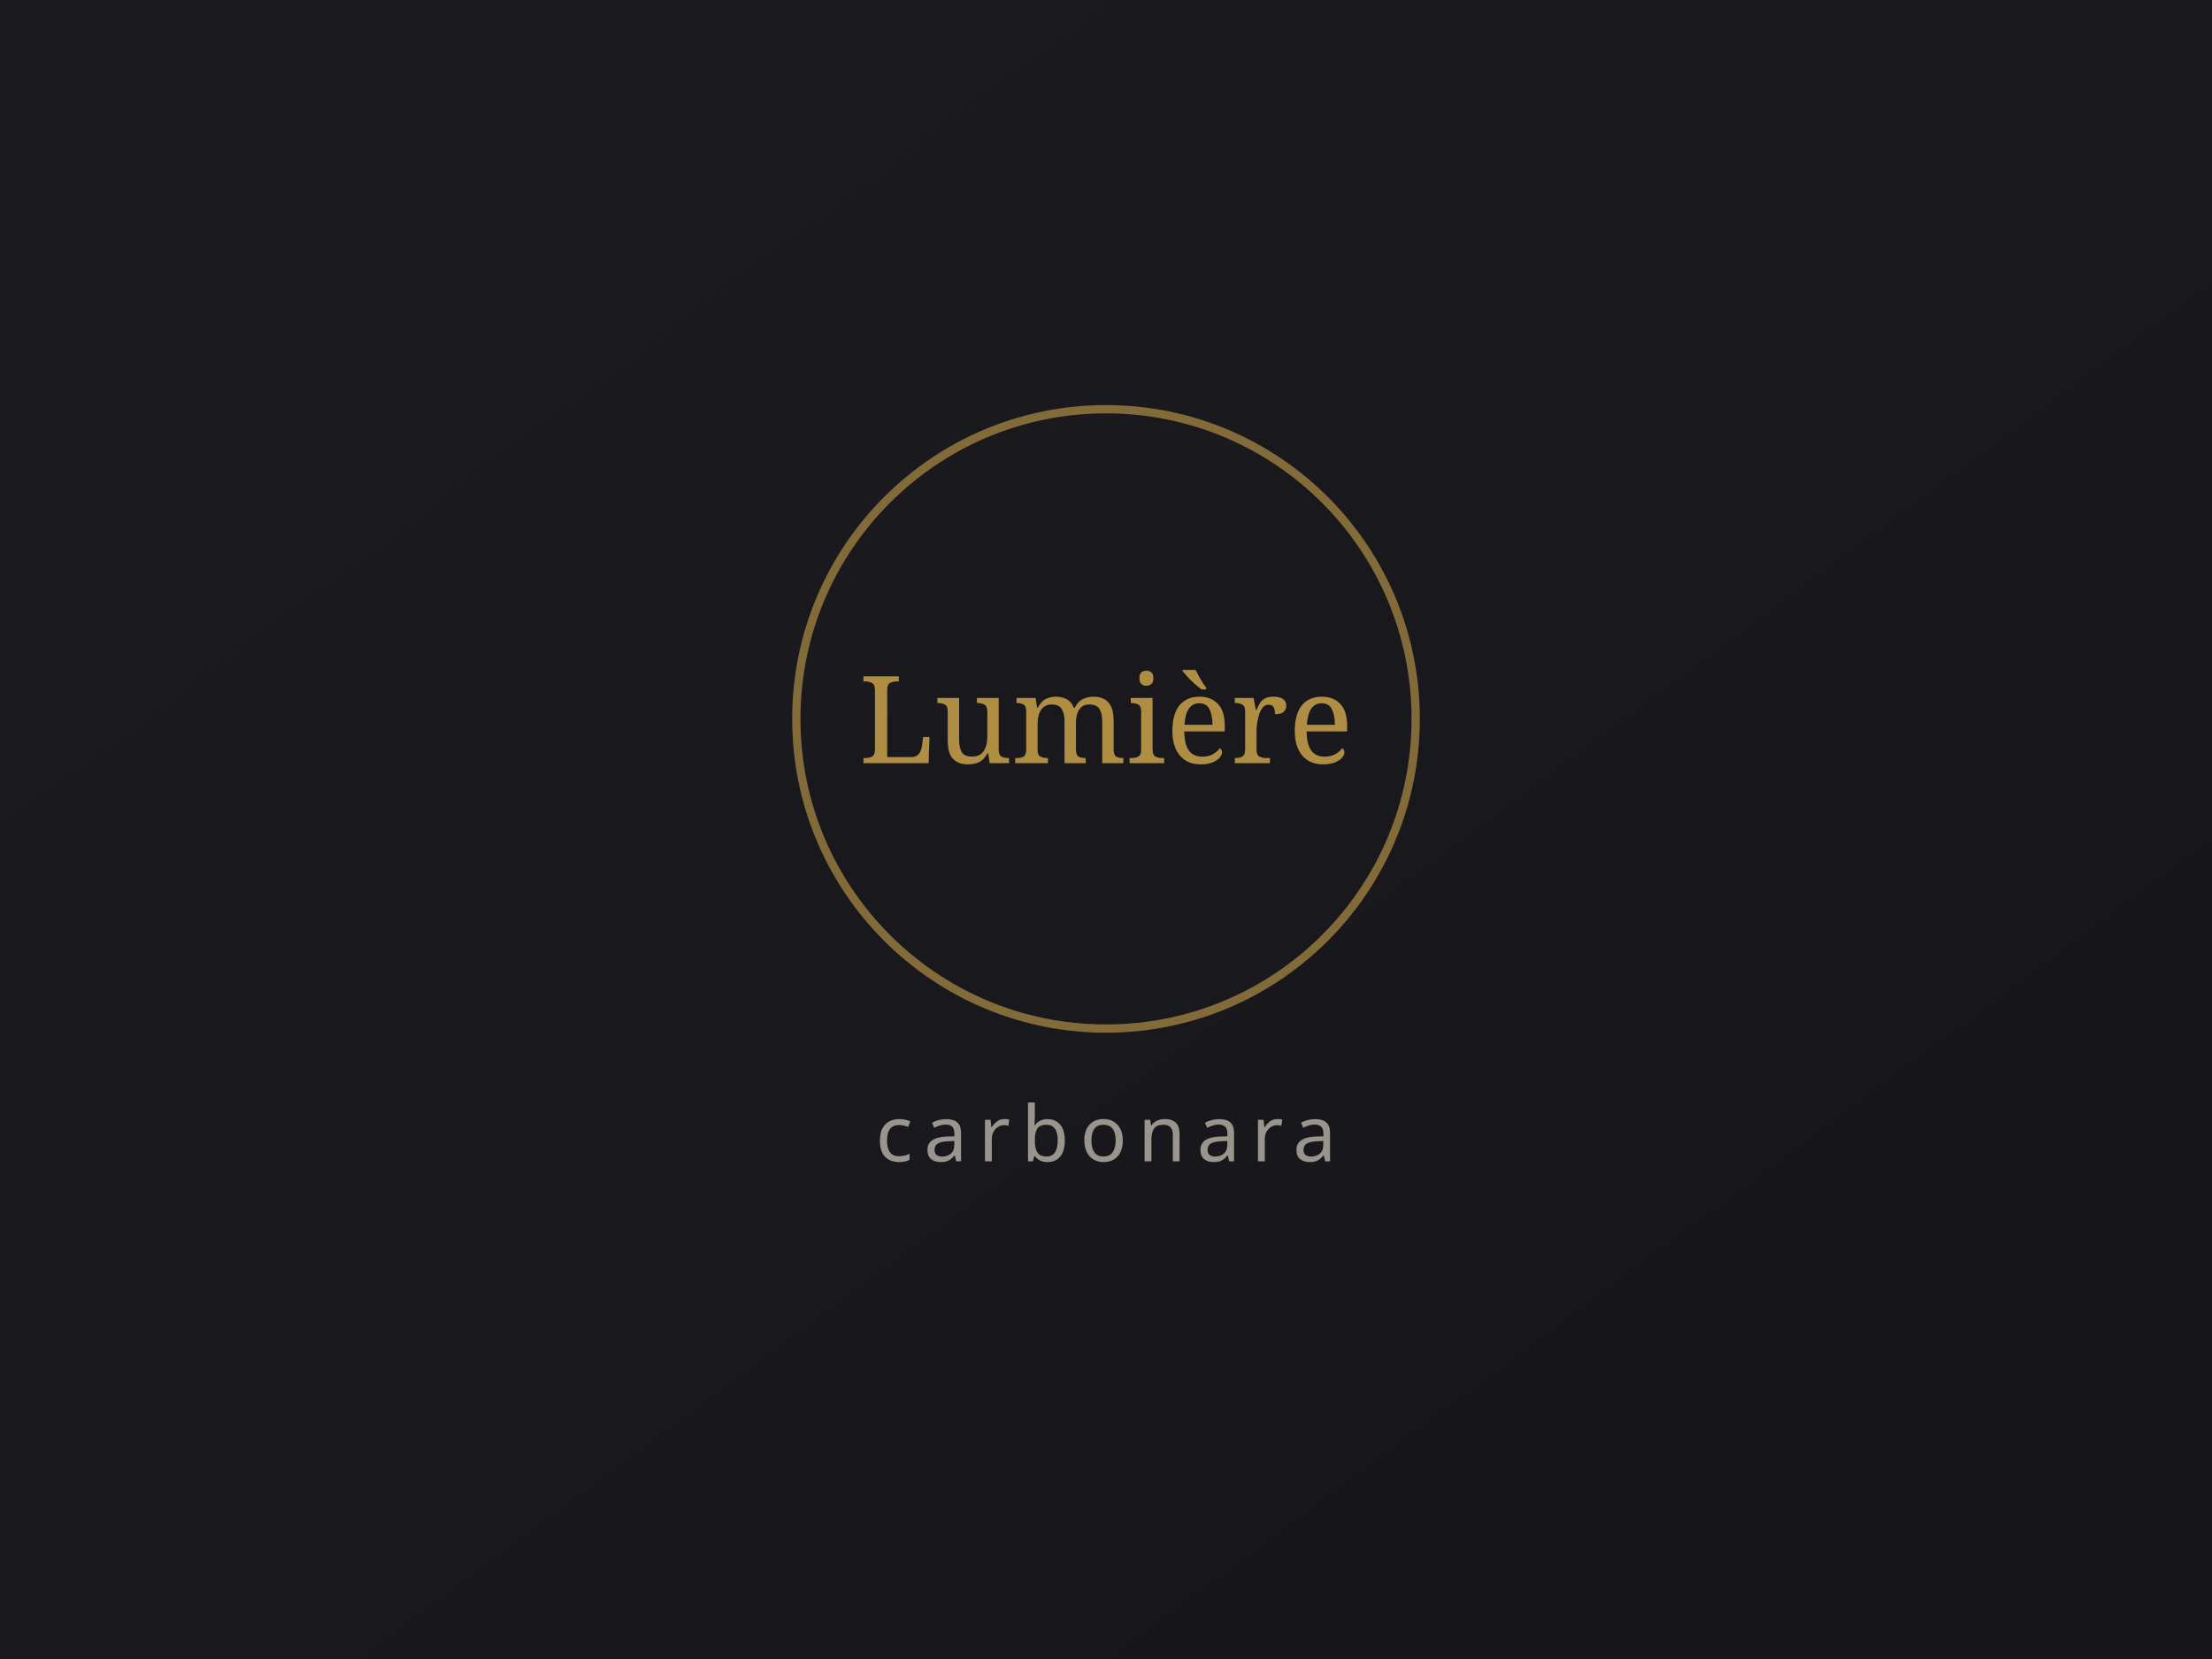
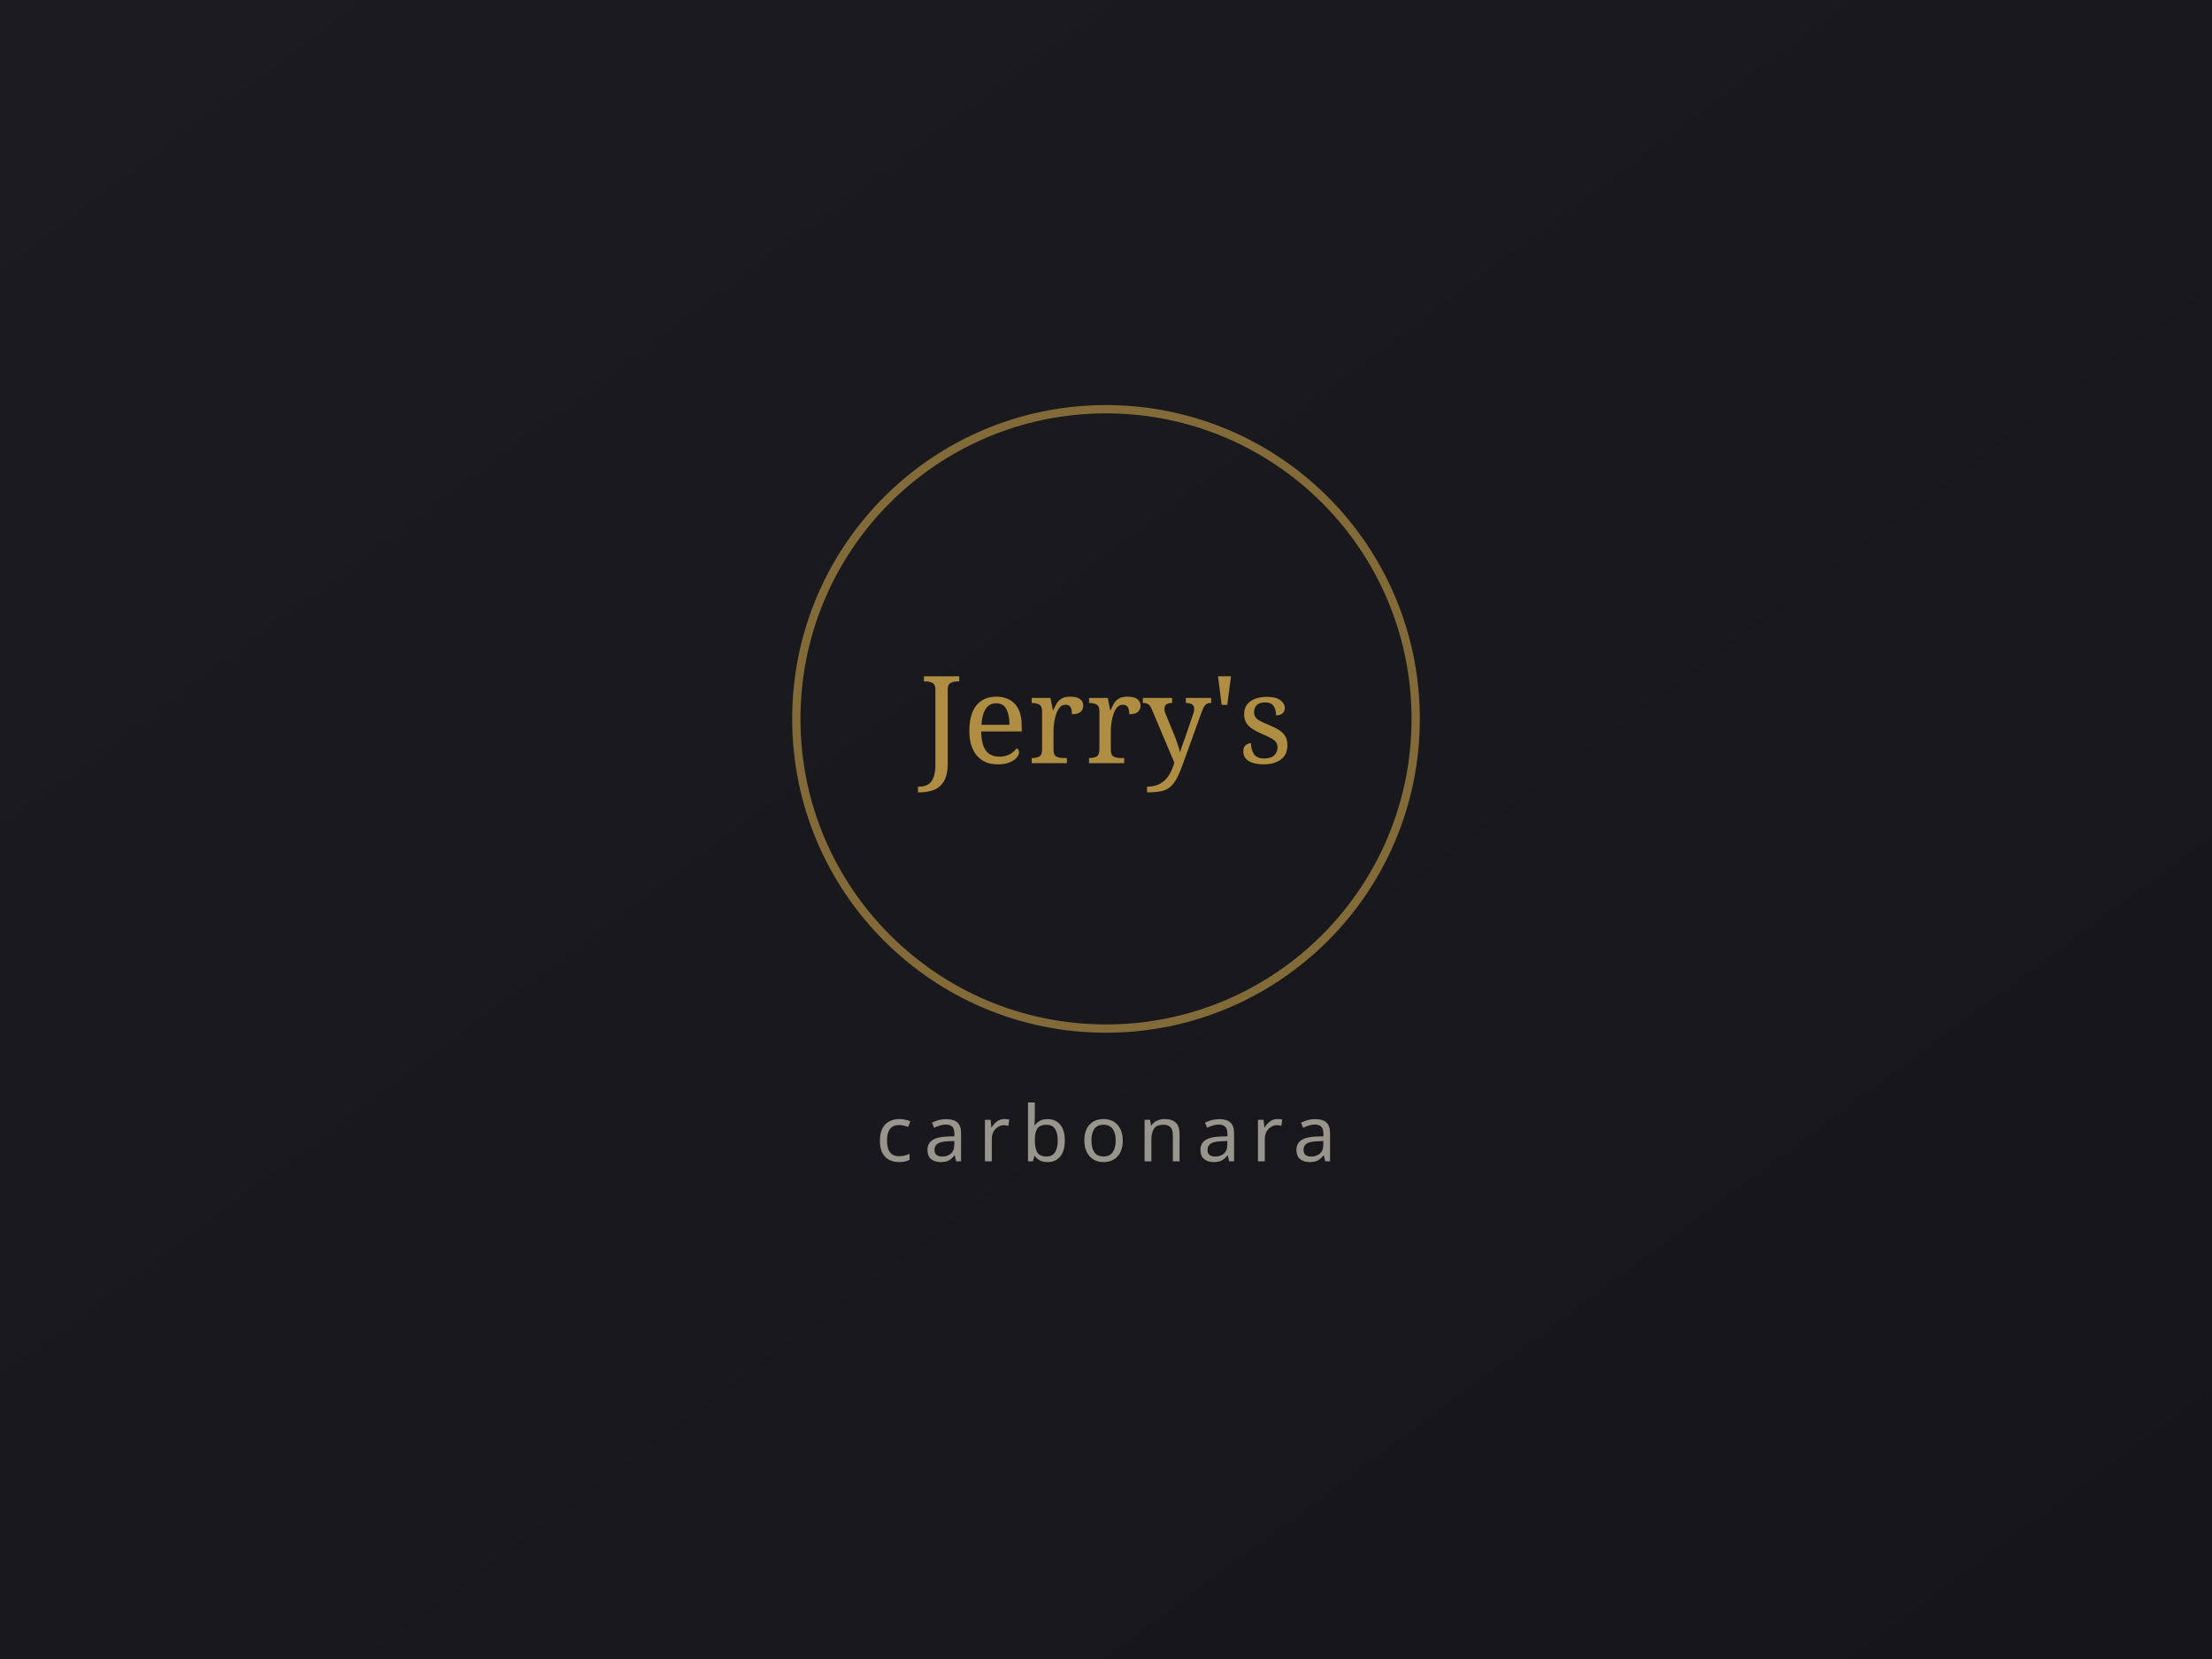
<svg xmlns="http://www.w3.org/2000/svg" width="400" height="300" viewBox="0 0 400 300">
  <defs>
    <linearGradient id="g" x1="0" y1="0" x2="1" y2="1">
      <stop offset="0%" stop-color="#1b1b20" />
      <stop offset="100%" stop-color="#16161a" />
    </linearGradient>
  </defs>
  <rect width="400" height="300" fill="url(#g)" />
  <circle cx="200" cy="130" r="56" fill="none" stroke="#c9a24b" stroke-width="1.5" opacity="0.6" />
-   <text x="200" y="138" text-anchor="middle" font-family="Georgia, serif" font-size="22" fill="#c9a24b" opacity="0.85">Lumière</text>
+   <text x="200" y="138" text-anchor="middle" font-family="Georgia, serif" font-size="22" fill="#c9a24b" opacity="0.85">Jerry's</text>
  <text x="200" y="210" text-anchor="middle" font-family="sans-serif" font-size="14" fill="#9a958c" letter-spacing="2">carbonara</text>
</svg>
